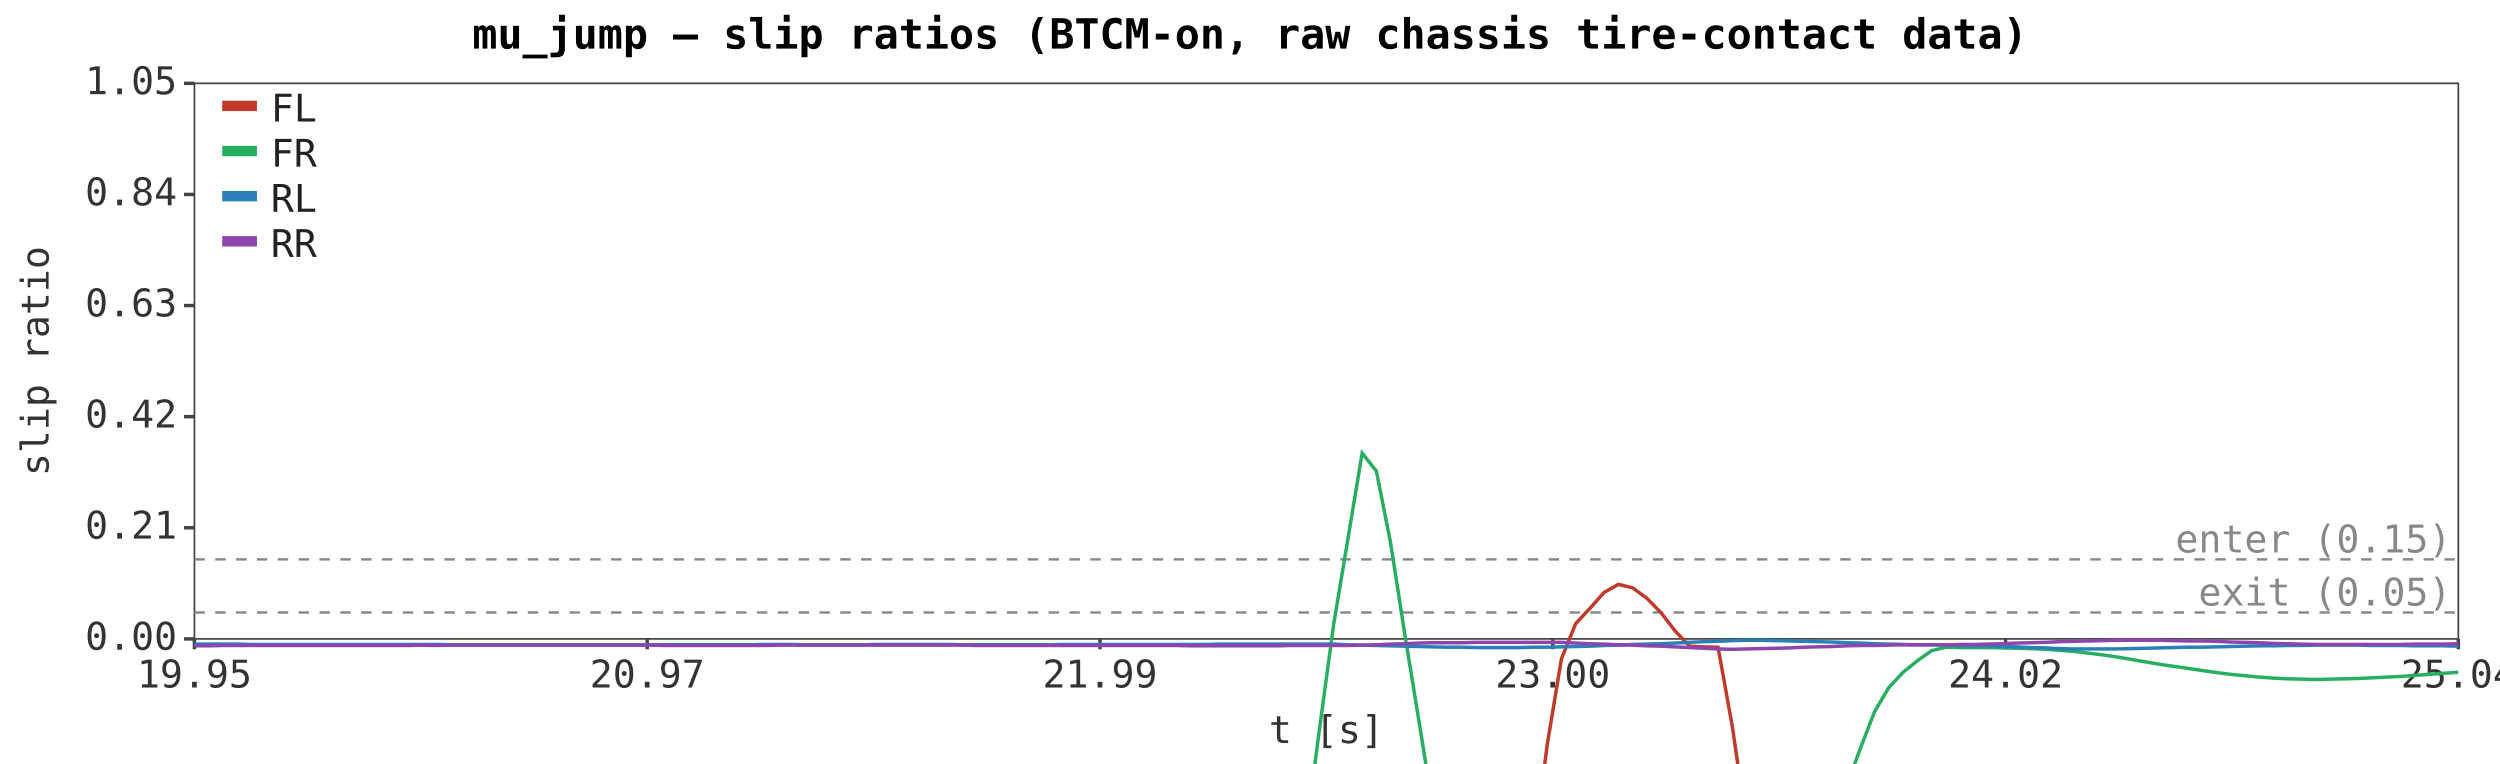
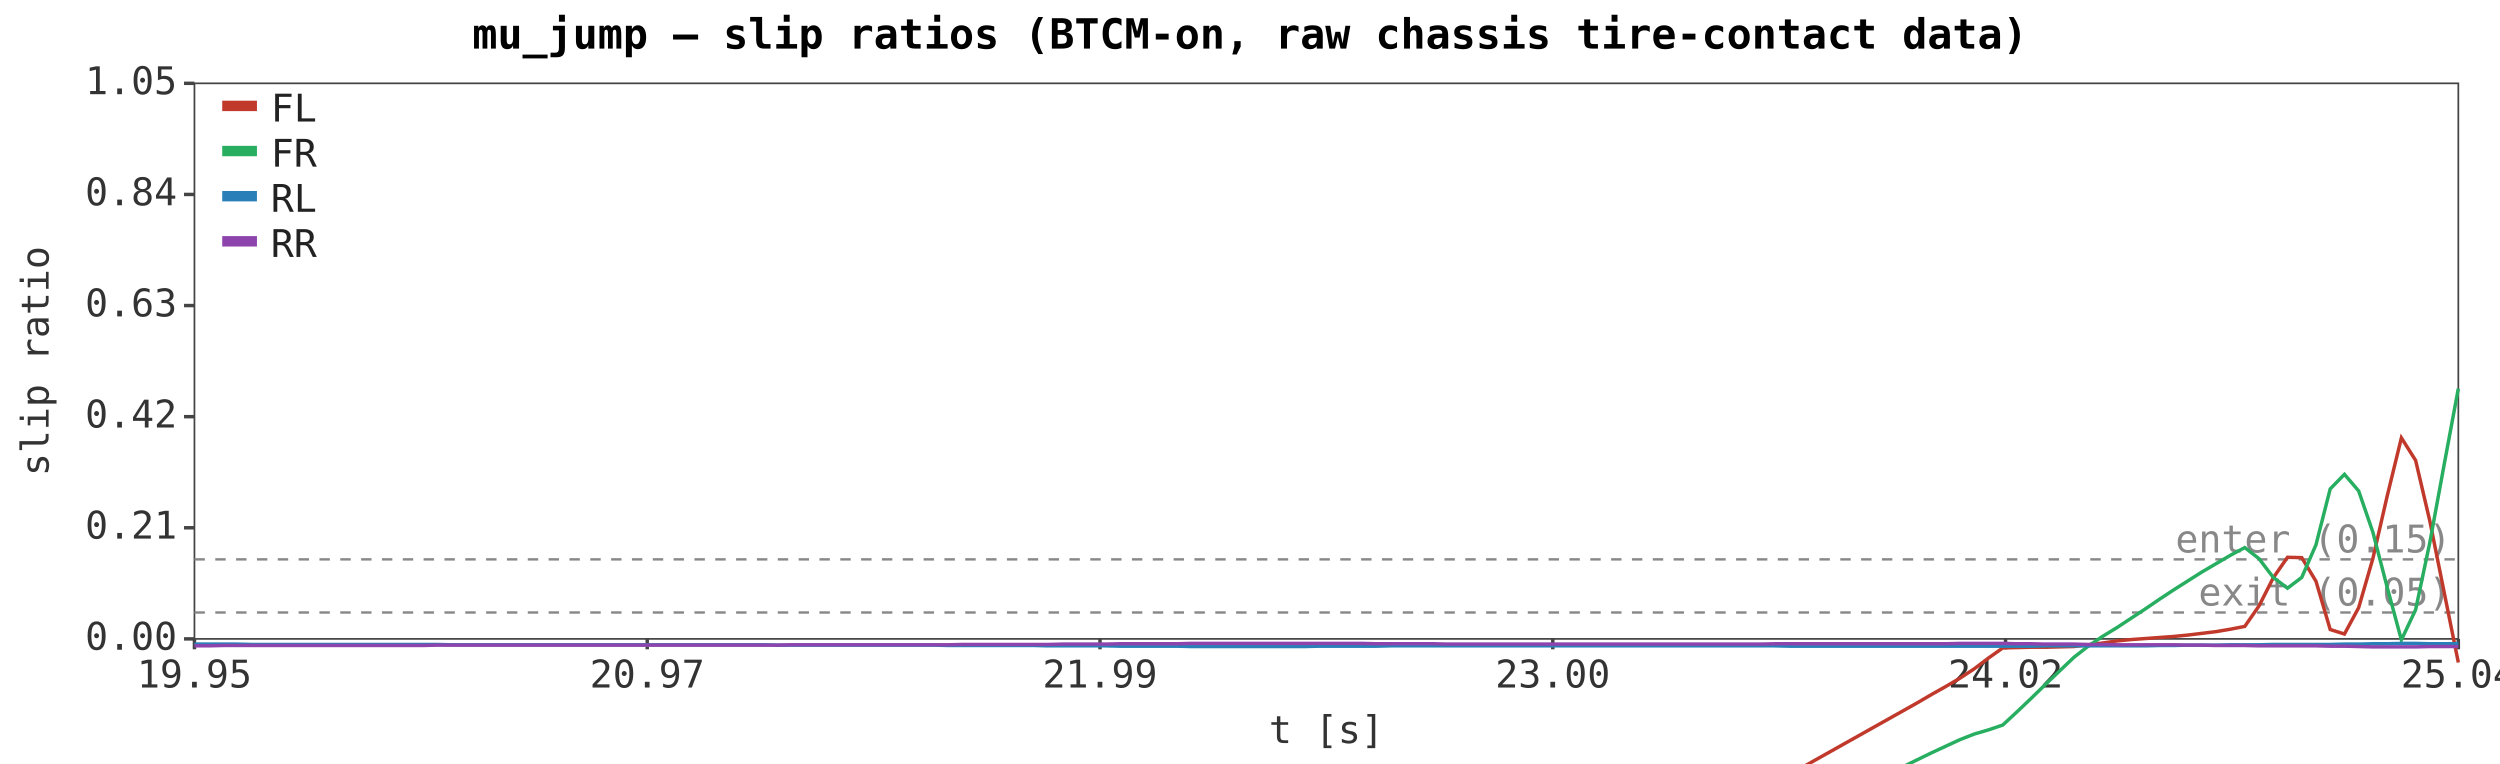
<svg xmlns="http://www.w3.org/2000/svg" viewBox="0 0 720 220" width="720" height="220" font-family="ui-monospace,Consolas,Menlo,monospace" font-size="11">
  <rect width="100%" height="100%" fill="#ffffff" />
  <text x="360.0" y="14" text-anchor="middle" font-size="12" font-weight="bold">mu_jump — slip ratios (BTCM-on, raw chassis tire-contact data)</text>
  <rect x="56" y="24" width="652" height="160" fill="none" stroke="#444" stroke-width="0.5" />
  <line x1="56.0" y1="184" x2="56.0" y2="187" stroke="#444" />
  <text x="56.0" y="198" text-anchor="middle" fill="#333">19.95</text>
  <line x1="186.4" y1="184" x2="186.4" y2="187" stroke="#444" />
  <text x="186.4" y="198" text-anchor="middle" fill="#333">20.97</text>
  <line x1="316.8" y1="184" x2="316.8" y2="187" stroke="#444" />
  <text x="316.8" y="198" text-anchor="middle" fill="#333">21.99</text>
  <line x1="447.2" y1="184" x2="447.2" y2="187" stroke="#444" />
  <text x="447.2" y="198" text-anchor="middle" fill="#333">23.00</text>
  <line x1="577.6" y1="184" x2="577.6" y2="187" stroke="#444" />
  <text x="577.6" y="198" text-anchor="middle" fill="#333">24.02</text>
  <line x1="708.0" y1="184" x2="708.0" y2="187" stroke="#444" />
  <text x="708.0" y="198" text-anchor="middle" fill="#333">25.04</text>
  <line x1="53" y1="184.0" x2="56" y2="184.0" stroke="#444" />
  <text x="51" y="184.0" text-anchor="end" dominant-baseline="middle" fill="#333">0.00</text>
  <line x1="53" y1="152.0" x2="56" y2="152.0" stroke="#444" />
  <text x="51" y="152.0" text-anchor="end" dominant-baseline="middle" fill="#333">0.21</text>
  <line x1="53" y1="120.0" x2="56" y2="120.0" stroke="#444" />
  <text x="51" y="120.0" text-anchor="end" dominant-baseline="middle" fill="#333">0.42</text>
  <line x1="53" y1="88.0" x2="56" y2="88.0" stroke="#444" />
  <text x="51" y="88.0" text-anchor="end" dominant-baseline="middle" fill="#333">0.63</text>
  <line x1="53" y1="56.0" x2="56" y2="56.0" stroke="#444" />
  <text x="51" y="56.0" text-anchor="end" dominant-baseline="middle" fill="#333">0.84</text>
  <line x1="53" y1="24.0" x2="56" y2="24.0" stroke="#444" />
  <text x="51" y="24.0" text-anchor="end" dominant-baseline="middle" fill="#333">1.05</text>
  <text x="382.0" y="214" text-anchor="middle" fill="#333">t [s]</text>
  <text transform="translate(14,104.0) rotate(-90)" text-anchor="middle" fill="#333">slip ratio</text>
  <line x1="56.0" y1="161.1" x2="708.0" y2="161.1" stroke="#888" stroke-width="0.7" stroke-dasharray="3 3" />
  <text x="706.0" y="159.1" text-anchor="end" fill="#888">enter (0.15)</text>
  <line x1="56.0" y1="176.4" x2="708.0" y2="176.4" stroke="#888" stroke-width="0.7" stroke-dasharray="3 3" />
  <text x="706.0" y="174.4" text-anchor="end" fill="#888">exit (0.05)</text>
-   <polyline fill="none" stroke="#c0392b" stroke-width="1.0" points="56.0,336.4 60.1,336.4 64.2,336.4 68.3,336.4 72.4,336.4 76.5,336.4 80.6,336.4 84.7,336.4 88.8,336.4 92.9,336.4 97.0,336.4 101.1,336.4 105.2,336.4 109.3,336.4 113.4,336.4 117.5,336.4 121.6,336.4 125.7,336.4 129.8,336.4 133.9,336.4 138.0,336.4 142.1,336.4 146.2,336.4 150.3,336.4 154.4,336.4 158.5,336.4 162.6,336.4 166.7,336.4 170.8,336.4 174.9,336.4 179.0,336.4 183.1,336.4 187.2,336.4 191.3,336.4 195.4,336.4 199.5,336.4 203.6,336.4 207.7,336.4 211.8,336.4 215.9,336.4 220.0,336.4 224.1,336.4 228.2,336.4 232.3,336.4 236.4,336.4 240.5,336.4 244.6,336.4 248.7,336.4 252.8,336.4 256.9,336.4 261.0,336.4 265.1,336.4 269.2,336.4 273.3,336.4 277.4,336.4 281.5,336.4 285.6,336.4 289.7,336.4 293.8,336.4 297.9,336.4 302.0,336.4 306.1,336.4 310.2,336.4 314.3,336.4 318.4,336.4 322.5,336.4 326.6,336.4 330.7,336.4 334.8,336.4 338.9,336.4 343.0,336.4 347.1,336.4 351.2,336.4 355.3,336.4 359.4,336.4 363.5,336.4 367.6,336.4 371.7,336.4 375.8,336.4 379.9,336.4 384.1,336.4 388.2,336.4 392.3,336.4 396.4,336.4 400.5,336.4 404.6,336.4 408.7,336.4 412.8,336.4 416.9,336.4 421.0,336.4 425.1,336.4 429.2,336.4 433.3,307.8 437.4,276.8 441.5,245.7 445.6,214.5 449.7,189.7 453.8,179.6 457.9,175.2 462.0,170.6 466.1,168.3 470.2,169.3 474.3,172.3 478.4,176.5 482.5,181.8 486.6,186.1 490.7,186.3 494.8,186.4 498.9,209.2 503.0,237.2 507.1,265.3 511.2,293.5 515.3,321.6 519.4,336.4 523.5,336.4 527.6,336.4 531.7,336.4 535.8,336.4 539.9,336.4 544.0,336.4 548.1,336.4 552.2,336.4 556.3,336.4 560.4,336.4 564.5,336.4 568.6,336.4 572.7,336.4 576.8,336.4 580.9,336.4 585.0,336.4 589.1,336.4 593.2,336.4 597.3,336.4 601.4,336.4 605.5,336.4 609.6,336.4 613.7,336.4 617.8,336.4 621.9,336.4 626.0,336.4 630.1,336.4 634.2,336.4 638.3,336.4 642.4,336.4 646.5,336.4 650.6,336.4 654.7,336.4 658.8,336.4 662.9,336.4 667.0,336.4 671.1,336.4 675.2,336.4 679.3,336.4 683.4,336.4 687.5,336.4 691.6,336.4 695.7,336.4 699.8,336.4 703.9,336.4 708.0,336.4" />
-   <polyline fill="none" stroke="#27ae60" stroke-width="1.0" points="56.0,336.4 60.1,336.4 64.2,336.4 68.3,336.4 72.4,336.4 76.5,336.4 80.6,336.4 84.7,336.4 88.8,336.4 92.9,336.4 97.0,336.4 101.1,336.4 105.2,336.4 109.3,336.4 113.4,336.4 117.5,336.4 121.6,336.4 125.7,336.4 129.8,336.4 133.9,336.4 138.0,336.4 142.1,336.4 146.2,336.4 150.3,336.4 154.4,336.4 158.5,336.4 162.6,336.4 166.7,336.4 170.8,336.4 174.9,336.4 179.0,336.4 183.1,336.4 187.2,336.4 191.3,336.4 195.4,336.4 199.5,336.4 203.6,336.4 207.7,336.4 211.8,336.4 215.9,336.4 220.0,336.4 224.1,336.4 228.2,336.4 232.3,336.4 236.4,336.4 240.5,336.4 244.6,336.4 248.7,336.4 252.8,336.4 256.9,336.4 261.0,336.4 265.1,336.4 269.2,336.4 273.3,336.4 277.4,336.4 281.5,336.4 285.6,336.4 289.7,336.4 293.8,336.4 297.9,336.4 302.0,336.4 306.1,336.4 310.2,336.4 314.3,336.4 318.4,336.4 322.5,336.4 326.6,336.4 330.7,336.4 334.8,336.4 338.9,336.4 343.0,336.4 347.1,336.4 351.2,336.4 355.3,336.4 359.4,336.4 363.5,335.6 367.6,304.3 371.7,273.1 375.8,241.9 379.9,210.8 384.1,179.8 388.2,155.2 392.3,130.5 396.4,135.7 400.5,156.4 404.6,182.8 408.7,207.9 412.8,233.4 416.9,260.0 421.0,287.4 425.1,314.8 429.2,336.4 433.3,336.4 437.4,336.4 441.5,336.4 445.6,336.4 449.7,336.4 453.8,336.4 457.9,336.4 462.0,336.4 466.1,336.4 470.2,336.4 474.3,336.4 478.4,336.4 482.5,336.4 486.6,336.4 490.7,336.4 494.8,336.4 498.9,336.4 503.0,336.4 507.1,336.4 511.2,336.4 515.3,318.3 519.4,287.2 523.5,257.7 527.6,238.7 531.7,226.7 535.8,215.5 539.9,204.9 544.0,198.0 548.1,193.6 552.2,190.3 556.3,187.4 560.4,186.4 564.5,186.5 568.6,186.5 572.7,186.5 576.8,186.6 580.9,186.7 585.0,186.8 589.1,187.0 593.2,187.3 597.3,187.6 601.4,188.1 605.5,188.6 609.6,189.2 613.7,189.9 617.8,190.6 621.9,191.3 626.0,191.9 630.1,192.5 634.2,193.1 638.3,193.7 642.4,194.2 646.5,194.6 650.6,195.0 654.7,195.3 658.8,195.5 662.9,195.6 667.0,195.7 671.1,195.6 675.2,195.5 679.3,195.4 683.4,195.2 687.5,195.0 691.6,194.8 695.7,194.5 699.8,194.2 703.9,193.9 708.0,193.6" />
-   <polyline fill="none" stroke="#2980b9" stroke-width="1.0" points="56.0,185.5 60.1,185.5 64.2,185.5 68.3,185.5 72.4,185.6 76.5,185.6 80.6,185.6 84.7,185.6 88.8,185.6 92.9,185.6 97.0,185.6 101.1,185.6 105.2,185.6 109.3,185.6 113.4,185.6 117.5,185.6 121.6,185.6 125.7,185.6 129.8,185.7 133.9,185.7 138.0,185.7 142.1,185.7 146.2,185.7 150.3,185.7 154.4,185.7 158.5,185.7 162.6,185.7 166.7,185.7 170.8,185.7 174.9,185.7 179.0,185.7 183.1,185.7 187.2,185.7 191.3,185.7 195.4,185.7 199.5,185.7 203.6,185.7 207.7,185.7 211.8,185.7 215.9,185.7 220.0,185.6 224.1,185.6 228.2,185.6 232.3,185.7 236.4,185.7 240.5,185.7 244.6,185.7 248.7,185.7 252.8,185.6 256.9,185.6 261.0,185.6 265.1,185.6 269.2,185.6 273.3,185.6 277.4,185.7 281.5,185.7 285.6,185.7 289.7,185.7 293.8,185.7 297.9,185.7 302.0,185.7 306.1,185.6 310.2,185.6 314.3,185.6 318.4,185.6 322.5,185.6 326.6,185.6 330.7,185.6 334.8,185.6 338.9,185.6 343.0,185.6 347.1,185.6 351.2,185.5 355.3,185.5 359.4,185.5 363.5,185.5 367.6,185.5 371.7,185.5 375.8,185.5 379.9,185.5 384.1,185.5 388.2,185.7 392.3,185.8 396.4,185.9 400.5,186.0 404.6,186.1 408.7,186.2 412.8,186.3 416.9,186.4 421.0,186.4 425.1,186.5 429.2,186.5 433.3,186.5 437.4,186.5 441.5,186.4 445.6,186.4 449.7,186.3 453.8,186.2 457.9,186.1 462.0,185.9 466.1,185.8 470.2,185.6 474.3,185.5 478.4,185.4 482.5,185.2 486.6,185.0 490.7,184.8 494.8,184.7 498.9,184.5 503.0,184.4 507.1,184.4 511.2,184.5 515.3,184.6 519.4,184.7 523.5,184.8 527.6,184.9 531.7,185.1 535.8,185.2 539.9,185.4 544.0,185.5 548.1,185.6 552.2,185.7 556.3,185.7 560.4,185.8 564.5,185.9 568.6,186.0 572.7,186.0 576.8,186.2 580.9,186.3 585.0,186.5 589.1,186.6 593.2,186.8 597.3,186.9 601.4,186.9 605.5,186.9 609.6,186.9 613.7,186.8 617.8,186.7 621.9,186.6 626.0,186.5 630.1,186.4 634.2,186.4 638.3,186.3 642.4,186.2 646.5,186.1 650.6,186.0 654.7,186.0 658.8,185.9 662.9,185.9 667.0,185.8 671.1,185.8 675.2,185.8 679.3,185.8 683.4,185.9 687.5,185.9 691.6,185.9 695.7,186.0 699.8,186.0 703.9,186.0 708.0,186.1" />
-   <polyline fill="none" stroke="#8e44ad" stroke-width="1.0" points="56.0,186.0 60.1,186.0 64.2,185.9 68.3,185.9 72.4,185.9 76.5,185.9 80.6,185.9 84.7,185.9 88.8,185.9 92.9,185.9 97.0,185.9 101.1,185.9 105.2,185.9 109.3,185.9 113.4,185.9 117.5,185.9 121.6,185.8 125.7,185.9 129.8,185.8 133.9,185.8 138.0,185.8 142.1,185.8 146.2,185.8 150.3,185.8 154.4,185.8 158.5,185.8 162.6,185.8 166.7,185.8 170.8,185.8 174.9,185.8 179.0,185.8 183.1,185.8 187.2,185.8 191.3,185.9 195.4,185.9 199.5,185.9 203.6,185.9 207.7,185.9 211.8,185.9 215.9,185.9 220.0,185.9 224.1,185.8 228.2,185.8 232.3,185.8 236.4,185.8 240.5,185.8 244.6,185.8 248.7,185.8 252.8,185.8 256.9,185.8 261.0,185.8 265.1,185.8 269.2,185.8 273.3,185.8 277.4,185.8 281.5,185.9 285.6,185.9 289.7,185.9 293.8,185.9 297.9,185.9 302.0,185.9 306.1,185.9 310.2,185.9 314.3,185.9 318.4,185.9 322.5,185.9 326.6,185.9 330.7,185.9 334.8,185.9 338.9,185.9 343.0,186.0 347.1,186.0 351.2,186.0 355.3,186.0 359.4,186.0 363.5,186.0 367.6,186.0 371.7,185.9 375.8,185.9 379.9,185.9 384.1,185.9 388.2,185.9 392.3,185.8 396.4,185.7 400.5,185.5 404.6,185.4 408.7,185.2 412.8,185.1 416.9,185.1 421.0,185.1 425.1,185.0 429.2,185.0 433.3,185.0 437.4,185.0 441.5,185.0 445.6,185.0 449.7,185.0 453.8,185.2 457.9,185.4 462.0,185.5 466.1,185.7 470.2,185.8 474.3,186.0 478.4,186.1 482.5,186.3 486.6,186.5 490.7,186.7 494.8,186.9 498.9,187.0 503.0,186.9 507.1,186.8 511.2,186.7 515.3,186.6 519.4,186.4 523.5,186.3 527.6,186.2 531.7,186.0 535.8,185.9 539.9,185.9 544.0,185.8 548.1,185.7 552.2,185.7 556.3,185.7 560.4,185.7 564.5,185.6 568.6,185.6 572.7,185.5 576.8,185.4 580.9,185.2 585.0,185.1 589.1,185.0 593.2,184.8 597.3,184.7 601.4,184.6 605.5,184.5 609.6,184.4 613.7,184.4 617.8,184.4 621.9,184.4 626.0,184.5 630.1,184.6 634.2,184.6 638.3,184.7 642.4,184.9 646.5,185.0 650.6,185.1 654.7,185.3 658.8,185.4 662.9,185.5 667.0,185.6 671.1,185.6 675.2,185.6 679.3,185.6 683.4,185.6 687.5,185.6 691.6,185.6 695.7,185.5 699.8,185.5 703.9,185.5 708.0,185.4" />
+   <polyline fill="none" stroke="#c0392b" stroke-width="1.0" points="56.0,336.4 60.1,336.4 64.2,336.4 68.3,336.4 72.4,336.4 76.5,336.4 80.6,336.4 84.7,336.4 88.8,336.4 92.9,336.4 97.0,336.4 101.1,336.4 105.2,336.4 109.3,336.4 113.4,336.4 117.5,336.4 121.6,336.4 125.7,336.4 129.8,336.4 133.9,336.4 138.0,336.4 142.1,336.4 146.2,336.4 150.3,336.4 154.4,336.4 158.5,336.4 162.6,336.4 166.7,336.4 170.8,336.4 174.9,336.4 179.0,336.4 183.1,336.4 187.2,336.4 191.3,336.4 195.4,336.4 199.5,336.4 203.6,336.4 207.7,336.4 211.8,336.4 215.9,336.4 220.0,336.4 224.1,336.4 228.2,336.4 232.3,336.4 236.4,336.4 240.5,336.4 244.6,336.4 248.7,336.4 252.8,336.4 256.9,336.4 261.0,336.4 265.1,336.4 269.2,336.4 273.3,336.4 277.4,336.4 281.5,336.4 285.6,336.4 289.7,336.4 293.8,336.4 297.9,336.4 302.0,336.4 306.1,336.4 310.2,336.4 314.3,334.8 318.4,332.3 322.5,329.7 326.6,327.2 330.7,324.6 334.8,322.1 338.9,319.5 343.0,317.0 347.1,314.4 351.2,311.9 355.3,312.3 359.4,309.8 363.5,307.3 367.6,304.7 371.7,302.2 375.8,299.6 379.9,297.1 384.1,294.5 388.2,292.0 392.3,289.4 396.4,289.9 400.5,287.4 404.6,284.9 408.7,282.4 412.8,279.9 416.9,277.4 421.0,274.9 425.1,272.4 429.2,270.0 433.3,267.5 437.4,265.1 441.5,262.7 445.6,260.3 449.7,259.5 453.8,258.5 457.9,256.1 462.0,253.7 466.1,251.3 470.2,248.9 474.3,246.6 478.4,244.2 482.5,241.8 486.6,239.5 490.7,237.1 494.8,234.8 498.9,232.5 503.0,230.1 507.1,227.8 511.2,225.5 515.3,223.1 519.4,220.8 523.5,218.5 527.6,216.2 531.7,213.9 535.8,211.6 539.9,209.3 544.0,207.0 548.1,204.7 552.2,202.4 556.3,200.0 560.4,197.7 564.5,195.3 568.6,192.6 572.7,189.5 576.8,186.6 580.9,186.5 585.0,186.4 589.1,186.4 593.2,186.3 597.3,186.2 601.4,185.7 605.5,185.2 609.6,184.6 613.7,184.2 617.8,183.9 621.9,183.6 626.0,183.3 630.1,182.9 634.2,182.4 638.3,181.9 642.4,181.2 646.5,180.4 650.6,174.5 654.7,166.4 658.8,160.5 662.9,160.6 667.0,167.4 671.1,181.3 675.2,182.6 679.3,175.0 683.4,160.8 687.5,142.9 691.6,126.1 695.7,132.6 699.8,150.1 703.9,170.5 708.0,190.8" />
+   <polyline fill="none" stroke="#27ae60" stroke-width="1.0" points="56.0,336.4 60.1,336.4 64.2,336.4 68.3,336.4 72.4,336.4 76.5,336.4 80.6,336.4 84.7,336.4 88.8,336.4 92.9,336.4 97.0,336.4 101.1,336.4 105.2,336.4 109.3,336.4 113.4,336.4 117.5,336.4 121.6,336.4 125.7,336.4 129.8,336.4 133.9,336.4 138.0,336.4 142.1,336.4 146.2,336.4 150.3,336.4 154.4,336.4 158.5,336.4 162.6,336.4 166.7,336.4 170.8,336.4 174.9,336.4 179.0,336.4 183.1,336.4 187.2,336.4 191.3,336.4 195.4,336.4 199.5,336.4 203.6,336.4 207.7,336.4 211.8,336.4 215.9,336.4 220.0,336.4 224.1,336.4 228.2,336.4 232.3,336.4 236.4,336.4 240.5,336.4 244.6,336.4 248.7,336.4 252.8,336.4 256.9,336.4 261.0,336.4 265.1,336.4 269.2,336.4 273.3,336.4 277.4,336.4 281.5,336.4 285.6,336.4 289.7,336.4 293.8,336.4 297.9,336.4 302.0,336.4 306.1,336.4 310.2,336.4 314.3,336.4 318.4,336.4 322.5,336.4 326.6,336.4 330.7,336.4 334.8,336.4 338.9,336.4 343.0,336.4 347.1,334.8 351.2,332.6 355.3,327.5 359.4,325.2 363.5,322.9 367.6,320.6 371.7,318.4 375.8,316.1 379.9,313.9 384.1,311.6 388.2,309.4 392.3,307.2 396.4,302.1 400.5,299.9 404.6,297.6 408.7,295.4 412.8,293.2 416.9,290.9 421.0,288.7 425.1,286.5 429.2,284.3 433.3,282.1 437.4,280.0 441.5,277.8 445.6,275.6 449.7,271.9 453.8,268.5 457.9,266.3 462.0,264.2 466.1,262.1 470.2,259.9 474.3,257.8 478.4,255.7 482.5,253.6 486.6,251.5 490.7,249.4 494.8,247.3 498.9,245.2 503.0,243.1 507.1,241.0 511.2,239.0 515.3,236.9 519.4,234.9 523.5,232.8 527.6,230.8 531.7,228.8 535.8,226.8 539.9,224.8 544.0,222.8 548.1,220.8 552.2,218.8 556.3,216.8 560.4,214.9 564.5,213.0 568.6,211.4 572.7,210.2 576.8,208.8 580.9,205.0 585.0,201.1 589.1,197.1 593.2,193.2 597.3,189.3 601.4,186.1 605.5,183.3 609.6,180.8 613.7,178.1 617.8,175.4 621.9,172.6 626.0,169.9 630.1,167.3 634.2,164.7 638.3,162.3 642.4,159.9 646.5,157.7 650.6,160.9 654.7,166.3 658.8,169.4 662.9,166.3 667.0,156.9 671.1,140.8 675.2,136.6 679.3,141.4 683.4,153.3 687.5,169.1 691.6,184.3 695.7,175.6 699.8,156.2 703.9,133.9 708.0,111.9" />
+   <polyline fill="none" stroke="#2980b9" stroke-width="1.0" points="56.0,185.5 60.1,185.5 64.2,185.5 68.3,185.5 72.4,185.6 76.5,185.6 80.6,185.6 84.7,185.6 88.8,185.6 92.9,185.6 97.0,185.6 101.1,185.6 105.2,185.6 109.3,185.6 113.4,185.6 117.5,185.6 121.6,185.6 125.7,185.6 129.8,185.7 133.9,185.7 138.0,185.7 142.1,185.7 146.2,185.7 150.3,185.7 154.4,185.7 158.5,185.7 162.6,185.7 166.7,185.7 170.8,185.7 174.9,185.7 179.0,185.7 183.1,185.7 187.2,185.7 191.3,185.7 195.4,185.7 199.5,185.7 203.6,185.7 207.7,185.7 211.8,185.7 215.9,185.7 220.0,185.7 224.1,185.8 228.2,185.8 232.3,185.8 236.4,185.8 240.5,185.8 244.6,185.8 248.7,185.8 252.8,185.8 256.9,185.8 261.0,185.8 265.1,185.8 269.2,185.8 273.3,185.9 277.4,185.9 281.5,185.9 285.6,185.9 289.7,185.9 293.8,185.9 297.9,185.9 302.0,186.0 306.1,186.0 310.2,186.0 314.3,186.0 318.4,186.0 322.5,186.1 326.6,186.1 330.7,186.1 334.8,186.1 338.9,186.1 343.0,186.2 347.1,186.2 351.2,186.2 355.3,186.2 359.4,186.2 363.5,186.2 367.6,186.2 371.7,186.2 375.8,186.2 379.9,186.1 384.1,186.1 388.2,186.1 392.3,186.1 396.4,186.1 400.5,186.0 404.6,186.0 408.7,186.0 412.8,186.0 416.9,186.0 421.0,186.0 425.1,186.0 429.2,186.0 433.3,186.0 437.4,186.0 441.5,186.0 445.6,186.0 449.7,186.0 453.8,186.0 457.9,186.0 462.0,186.0 466.1,186.0 470.2,186.0 474.3,186.0 478.4,186.0 482.5,186.0 486.6,186.0 490.7,186.0 494.8,186.0 498.9,186.0 503.0,186.0 507.1,186.0 511.2,186.0 515.3,186.1 519.4,186.1 523.5,186.1 527.6,186.1 531.7,186.1 535.8,186.1 539.9,186.1 544.0,186.1 548.1,186.1 552.2,186.1 556.3,186.1 560.4,186.1 564.5,186.1 568.6,186.1 572.7,186.1 576.8,186.1 580.9,186.1 585.0,186.1 589.1,186.0 593.2,186.0 597.3,186.0 601.4,186.0 605.5,186.0 609.6,186.0 613.7,186.0 617.8,186.0 621.9,185.9 626.0,185.9 630.1,185.8 634.2,185.8 638.3,185.8 642.4,185.7 646.5,185.7 650.6,185.7 654.7,185.6 658.8,185.6 662.9,185.6 667.0,185.6 671.1,185.6 675.2,185.5 679.3,185.5 683.4,185.4 687.5,185.4 691.6,185.3 695.7,185.3 699.8,185.4 703.9,185.4 708.0,185.4" />
+   <polyline fill="none" stroke="#8e44ad" stroke-width="1.0" points="56.0,186.0 60.1,186.0 64.2,185.9 68.3,185.9 72.4,185.9 76.5,185.9 80.6,185.9 84.7,185.9 88.8,185.9 92.9,185.9 97.0,185.9 101.1,185.9 105.2,185.9 109.3,185.9 113.4,185.9 117.5,185.9 121.6,185.9 125.7,185.8 129.8,185.8 133.9,185.8 138.0,185.8 142.1,185.8 146.2,185.8 150.3,185.8 154.4,185.8 158.5,185.8 162.6,185.8 166.7,185.8 170.8,185.8 174.9,185.8 179.0,185.8 183.1,185.8 187.2,185.8 191.3,185.8 195.4,185.8 199.5,185.8 203.6,185.8 207.7,185.8 211.8,185.8 215.9,185.8 220.0,185.8 224.1,185.8 228.2,185.7 232.3,185.7 236.4,185.7 240.5,185.7 244.6,185.7 248.7,185.7 252.8,185.7 256.9,185.7 261.0,185.7 265.1,185.7 269.2,185.7 273.3,185.7 277.4,185.6 281.5,185.6 285.6,185.6 289.7,185.6 293.8,185.6 297.9,185.6 302.0,185.6 306.1,185.5 310.2,185.5 314.3,185.5 318.4,185.5 322.5,185.4 326.6,185.4 330.7,185.4 334.8,185.4 338.9,185.4 343.0,185.3 347.1,185.3 351.2,185.3 355.3,185.3 359.4,185.3 363.5,185.3 367.6,185.3 371.7,185.3 375.8,185.3 379.9,185.3 384.1,185.3 388.2,185.3 392.3,185.3 396.4,185.4 400.5,185.4 404.6,185.4 408.7,185.4 412.8,185.4 416.9,185.5 421.0,185.5 425.1,185.5 429.2,185.5 433.3,185.5 437.4,185.5 441.5,185.5 445.6,185.5 449.7,185.5 453.8,185.5 457.9,185.5 462.0,185.5 466.1,185.5 470.2,185.5 474.3,185.5 478.4,185.5 482.5,185.5 486.6,185.5 490.7,185.5 494.8,185.5 498.9,185.5 503.0,185.5 507.1,185.5 511.2,185.4 515.3,185.4 519.4,185.4 523.5,185.4 527.6,185.4 531.7,185.4 535.8,185.4 539.9,185.4 544.0,185.4 548.1,185.4 552.2,185.4 556.3,185.4 560.4,185.4 564.5,185.3 568.6,185.3 572.7,185.3 576.8,185.3 580.9,185.4 585.0,185.4 589.1,185.5 593.2,185.5 597.3,185.5 601.4,185.6 605.5,185.6 609.6,185.7 613.7,185.7 617.8,185.7 621.9,185.7 626.0,185.7 630.1,185.8 634.2,185.8 638.3,185.9 642.4,185.9 646.5,185.9 650.6,186.0 654.7,186.0 658.8,186.0 662.9,186.0 667.0,186.0 671.1,186.1 675.2,186.1 679.3,186.2 683.4,186.3 687.5,186.3 691.6,186.3 695.7,186.3 699.8,186.2 703.9,186.2 708.0,186.2" />
  <rect x="64" y="29" width="10" height="3" fill="#c0392b" />
  <text x="78" y="35" fill="#222">FL</text>
  <rect x="64" y="42" width="10" height="3" fill="#27ae60" />
  <text x="78" y="48" fill="#222">FR</text>
  <rect x="64" y="55" width="10" height="3" fill="#2980b9" />
  <text x="78" y="61" fill="#222">RL</text>
  <rect x="64" y="68" width="10" height="3" fill="#8e44ad" />
  <text x="78" y="74" fill="#222">RR</text>
</svg>
